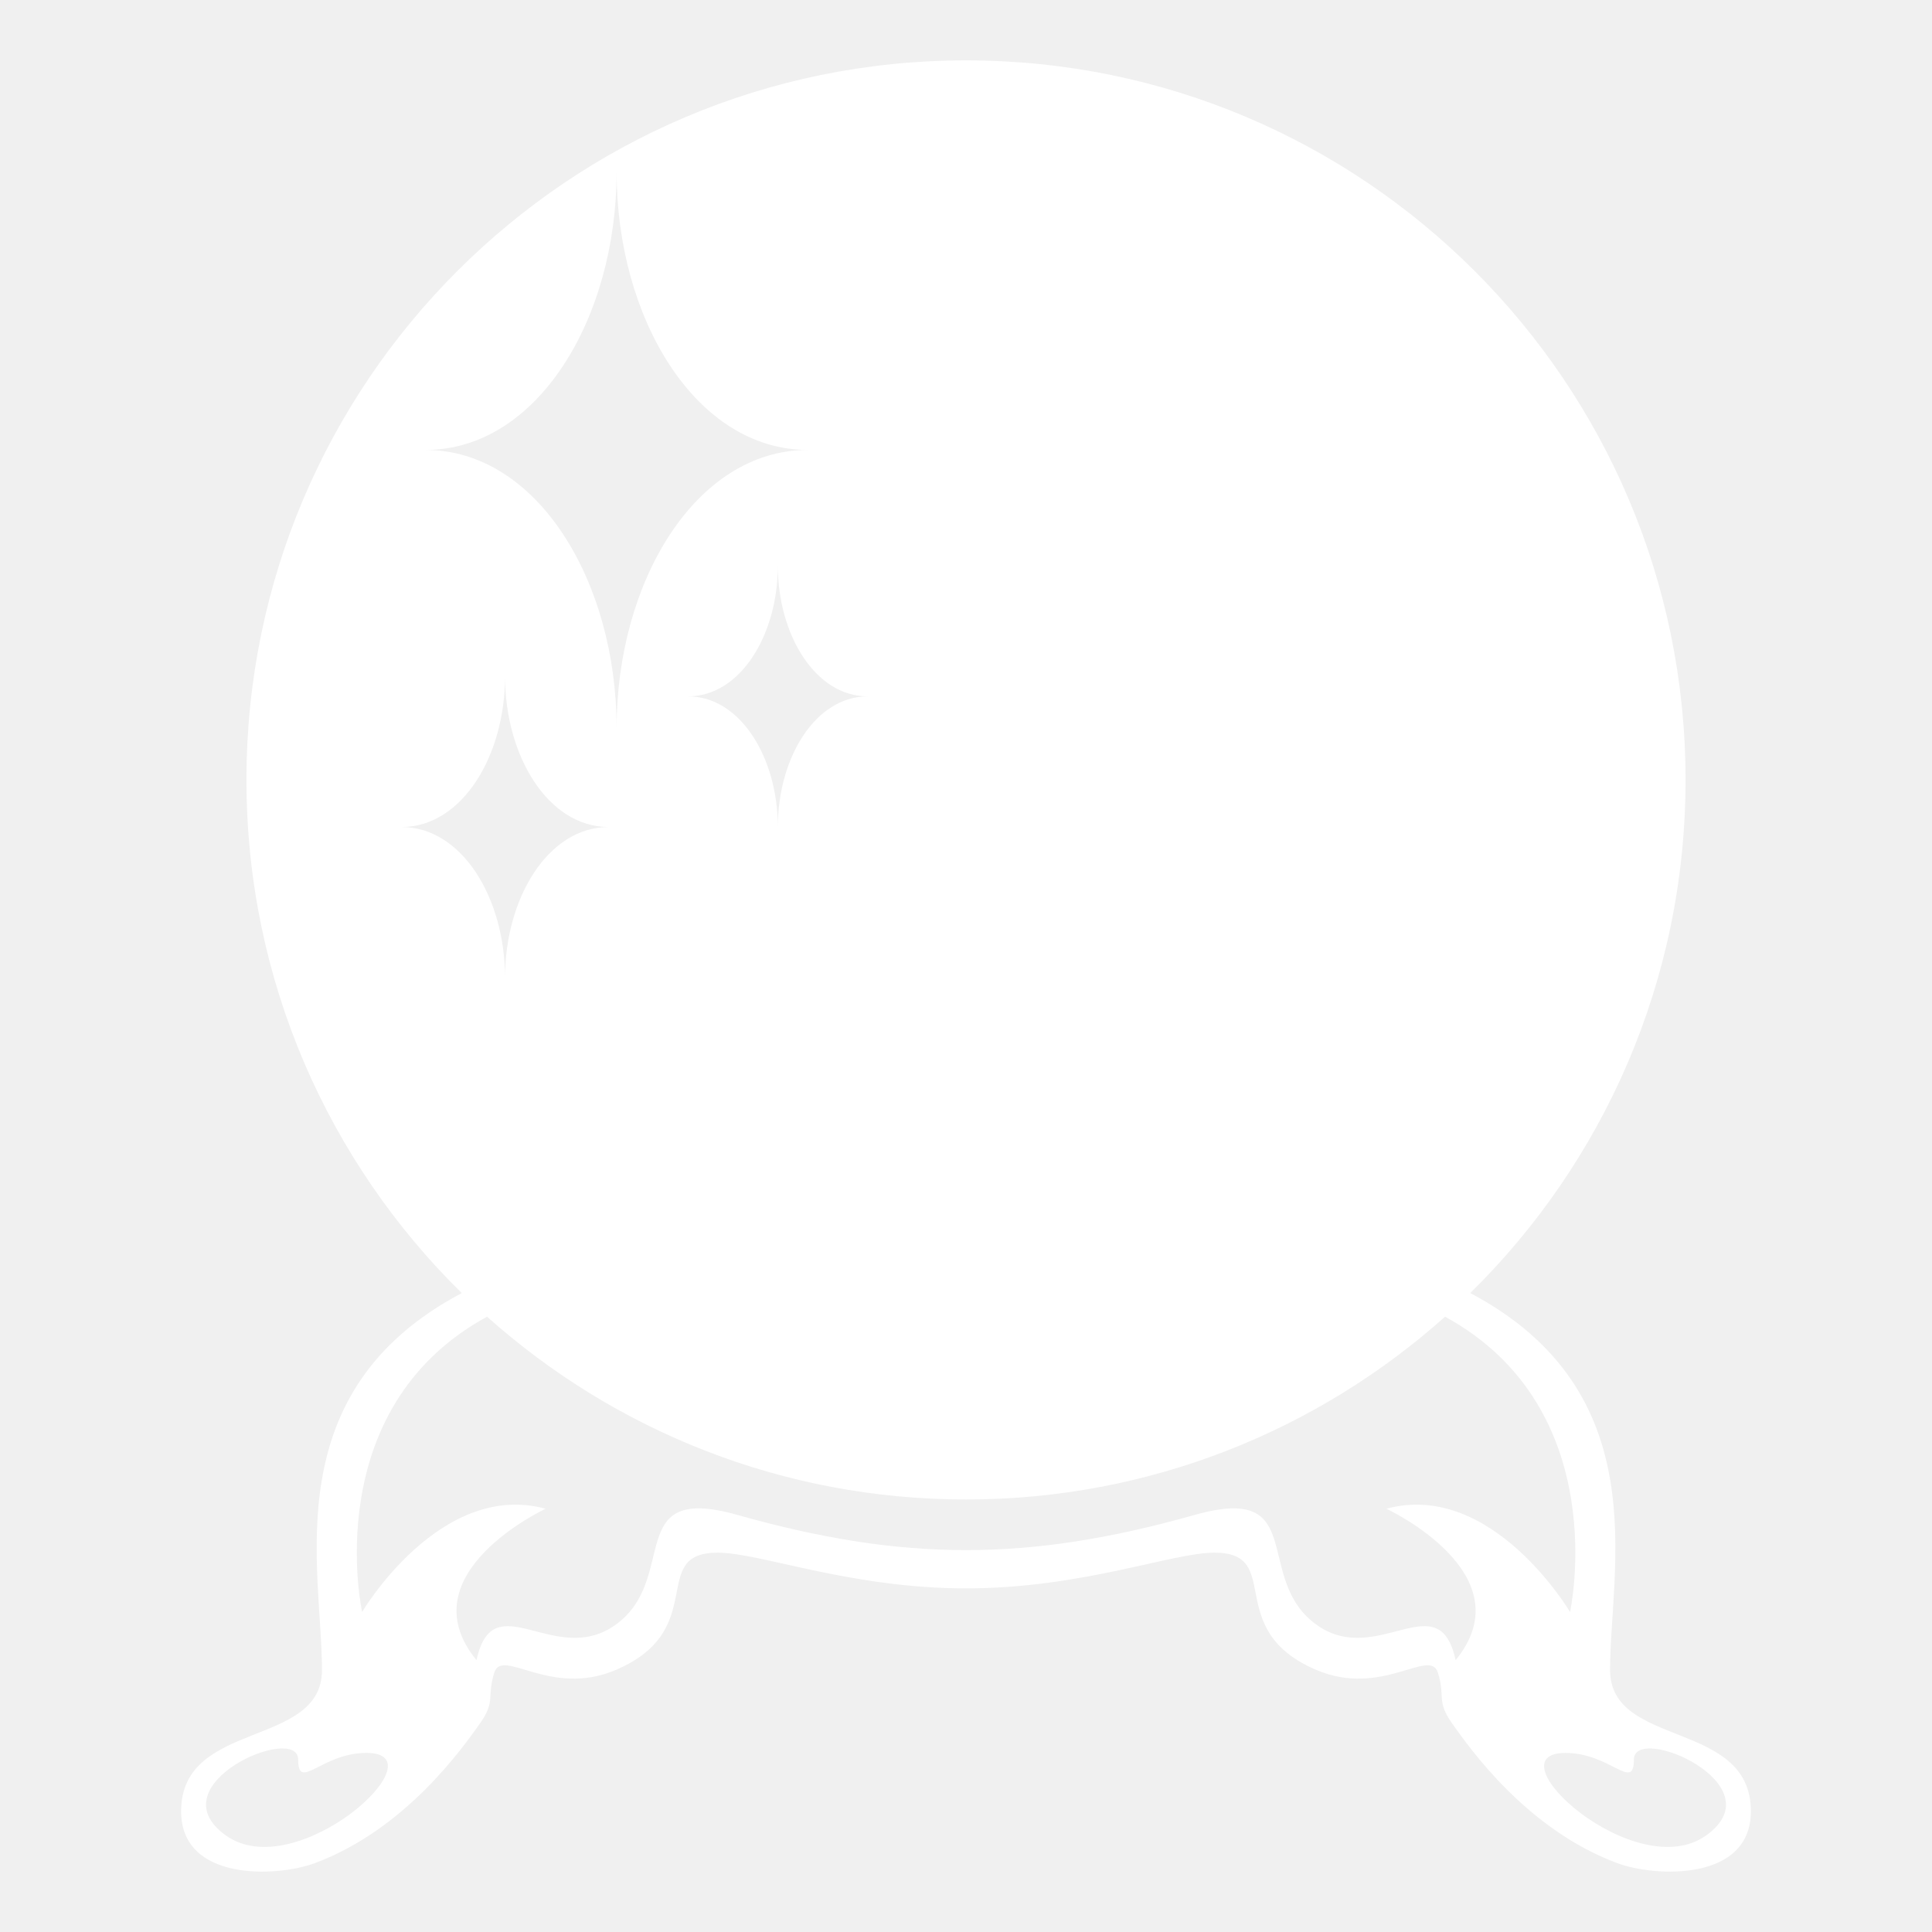
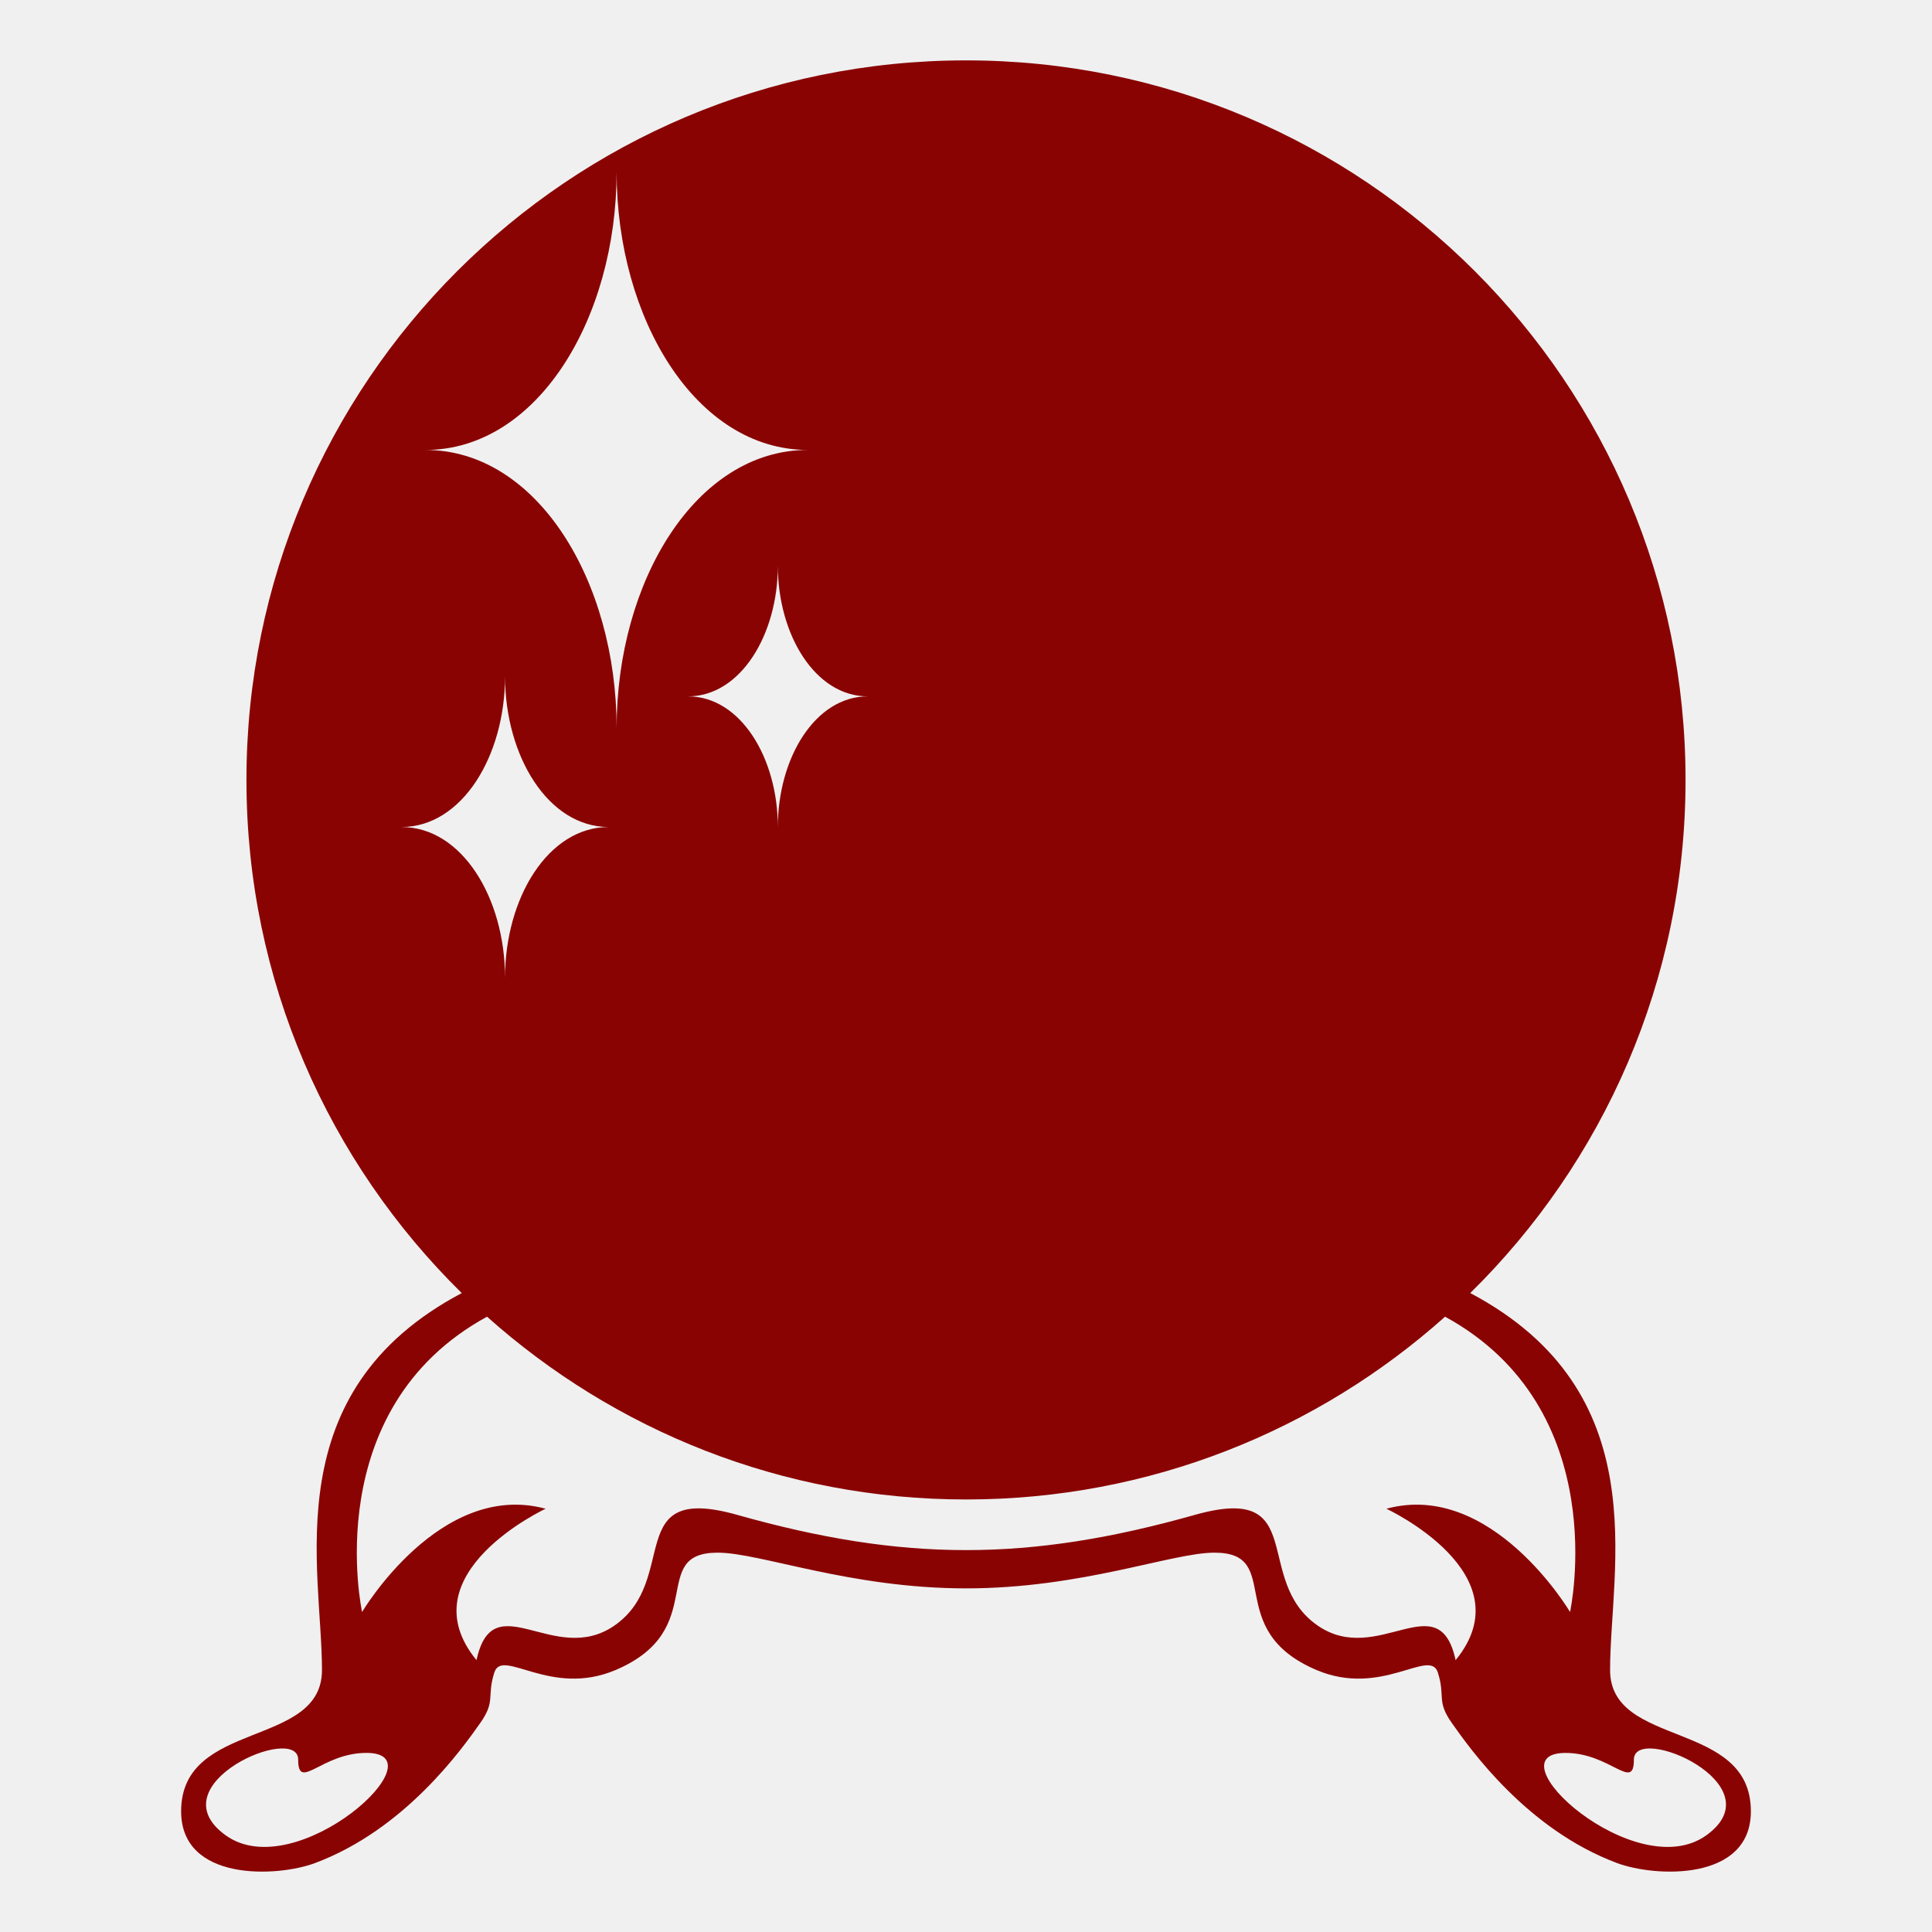
<svg xmlns="http://www.w3.org/2000/svg" width="64px" height="64px" viewBox="0 0 64 64" aria-hidden="true" role="img" class="iconify iconify--emojione-monotone" preserveAspectRatio="xMidYMid meet">
-   <path fill="#FFF" d="M53.336 55.321c0-3.375 1.561-9.209-4.632-12.487c4.4-4.324 7.132-10.34 7.132-16.998C55.836 12.672 45.164 2 32 2C18.835 2 8.164 12.672 8.164 25.836c0 6.657 2.731 12.673 7.132 16.999c-6.193 3.277-4.63 9.111-4.63 12.486c0 2.6-4.666 1.631-4.666 4.681c0 2.328 3.165 2.187 4.431 1.716c2.989-1.115 4.875-3.787 5.478-4.641c.52-.74.209-.863.466-1.672c.264-.831 1.857.835 4.019-.084c3.146-1.337 1.051-3.887 3.379-3.887c1.41 0 4.383 1.183 8.229 1.183c3.844 0 6.818-1.183 8.229-1.183c2.33 0 .234 2.55 3.379 3.887c2.162.919 3.756-.747 4.021.084c.256.809-.057.932.463 1.672c.602.854 2.486 3.525 5.477 4.641c1.265.47 4.429.612 4.429-1.716c0-3.05-4.664-2.081-4.664-4.681M28.744 23.068c-1.74 0-2.977 2.045-2.977 4.328c0-2.283-1.234-4.328-2.977-4.328c1.742 0 2.977-2.044 2.977-4.328c.001 2.284 1.237 4.328 2.977 4.328M20.426 5.693c0 4.863 2.629 9.212 6.334 9.212c-3.705 0-6.334 4.352-6.334 9.215c0-4.863-2.629-9.215-6.334-9.215c3.705.001 6.334-4.349 6.334-9.212m-7.127 21.703c2.007 0 3.431-2.356 3.431-4.992c0 2.636 1.425 4.992 3.433 4.992c-2.008 0-3.433 2.357-3.433 4.992c-.001-2.635-1.424-4.992-3.431-4.992M7.477 60.798c-2.347-1.687 2.4-3.725 2.4-2.509c0 1.069.775-.222 2.262-.222c2.523 0-2.312 4.417-4.662 2.731m38.449-10.819s4.639 2.154 2.293 5.016c-.551-2.555-2.576.236-4.572-1.148c-2.188-1.519-.248-4.742-4.068-3.664c-5.514 1.555-9.643 1.555-15.154 0c-3.82-1.078-1.881 2.146-4.068 3.664c-1.996 1.385-4.021-1.406-4.572 1.148c-2.346-2.861 2.29-5.016 2.29-5.016c-3.498-.95-6.08 3.42-6.08 3.42s-1.476-6.716 4.139-9.782c4.215 3.764 9.772 6.055 15.868 6.055s11.653-2.291 15.868-6.055c5.614 3.067 4.14 9.782 4.14 9.782s-2.586-4.37-6.084-3.42m10.597 10.819c-2.35 1.687-7.188-2.73-4.662-2.73c1.484 0 2.264 1.291 2.264.222c0-1.217 4.746.821 2.398 2.508" />
+   <path fill="#8a0303" d="M53.336 55.321c0-3.375 1.561-9.209-4.632-12.487c4.4-4.324 7.132-10.34 7.132-16.998C55.836 12.672 45.164 2 32 2C18.835 2 8.164 12.672 8.164 25.836c0 6.657 2.731 12.673 7.132 16.999c-6.193 3.277-4.63 9.111-4.63 12.486c0 2.6-4.666 1.631-4.666 4.681c0 2.328 3.165 2.187 4.431 1.716c2.989-1.115 4.875-3.787 5.478-4.641c.52-.74.209-.863.466-1.672c.264-.831 1.857.835 4.019-.084c3.146-1.337 1.051-3.887 3.379-3.887c1.41 0 4.383 1.183 8.229 1.183c3.844 0 6.818-1.183 8.229-1.183c2.33 0 .234 2.55 3.379 3.887c2.162.919 3.756-.747 4.021.084c.256.809-.057.932.463 1.672c.602.854 2.486 3.525 5.477 4.641c1.265.47 4.429.612 4.429-1.716c0-3.05-4.664-2.081-4.664-4.681M28.744 23.068c-1.74 0-2.977 2.045-2.977 4.328c0-2.283-1.234-4.328-2.977-4.328c1.742 0 2.977-2.044 2.977-4.328c.001 2.284 1.237 4.328 2.977 4.328M20.426 5.693c0 4.863 2.629 9.212 6.334 9.212c-3.705 0-6.334 4.352-6.334 9.215c0-4.863-2.629-9.215-6.334-9.215c3.705.001 6.334-4.349 6.334-9.212m-7.127 21.703c2.007 0 3.431-2.356 3.431-4.992c0 2.636 1.425 4.992 3.433 4.992c-2.008 0-3.433 2.357-3.433 4.992c-.001-2.635-1.424-4.992-3.431-4.992M7.477 60.798c-2.347-1.687 2.4-3.725 2.4-2.509c0 1.069.775-.222 2.262-.222c2.523 0-2.312 4.417-4.662 2.731m38.449-10.819s4.639 2.154 2.293 5.016c-.551-2.555-2.576.236-4.572-1.148c-2.188-1.519-.248-4.742-4.068-3.664c-5.514 1.555-9.643 1.555-15.154 0c-3.82-1.078-1.881 2.146-4.068 3.664c-1.996 1.385-4.021-1.406-4.572 1.148c-2.346-2.861 2.29-5.016 2.29-5.016c-3.498-.95-6.08 3.42-6.08 3.42s-1.476-6.716 4.139-9.782c4.215 3.764 9.772 6.055 15.868 6.055s11.653-2.291 15.868-6.055c5.614 3.067 4.14 9.782 4.14 9.782s-2.586-4.37-6.084-3.42m10.597 10.819c-2.35 1.687-7.188-2.73-4.662-2.73c1.484 0 2.264 1.291 2.264.222c0-1.217 4.746.821 2.398 2.508" />
</svg>
